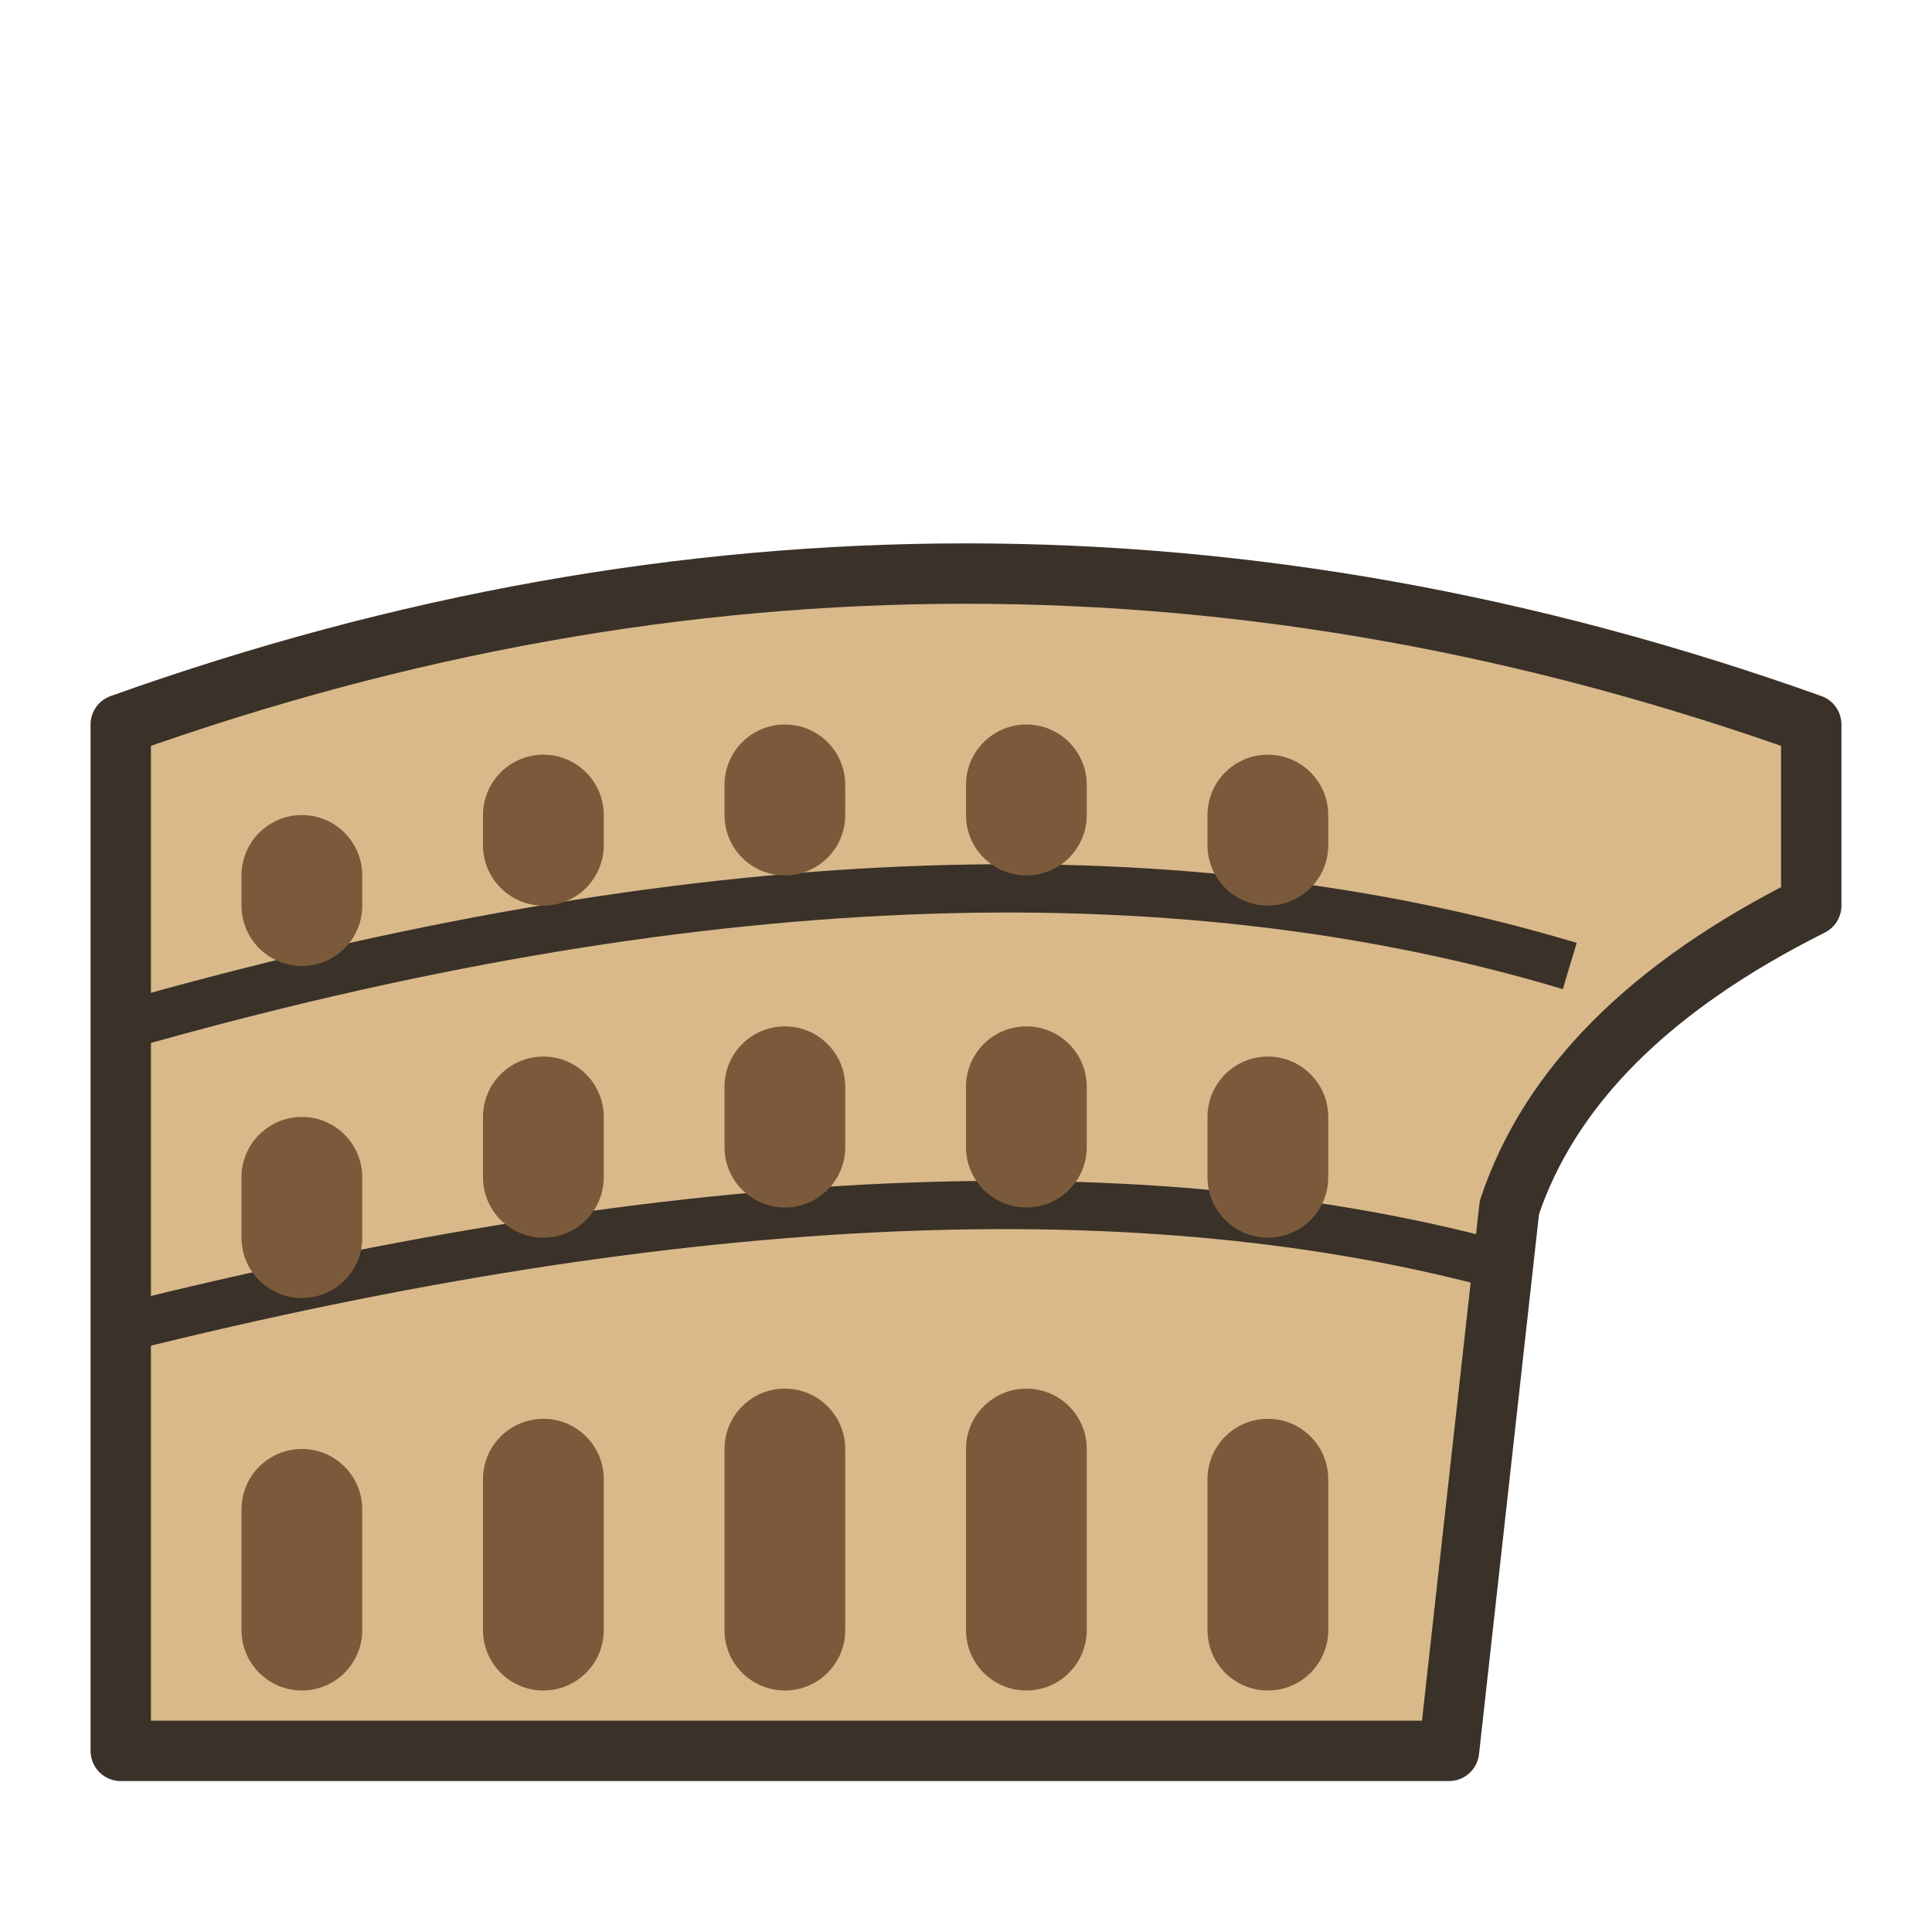
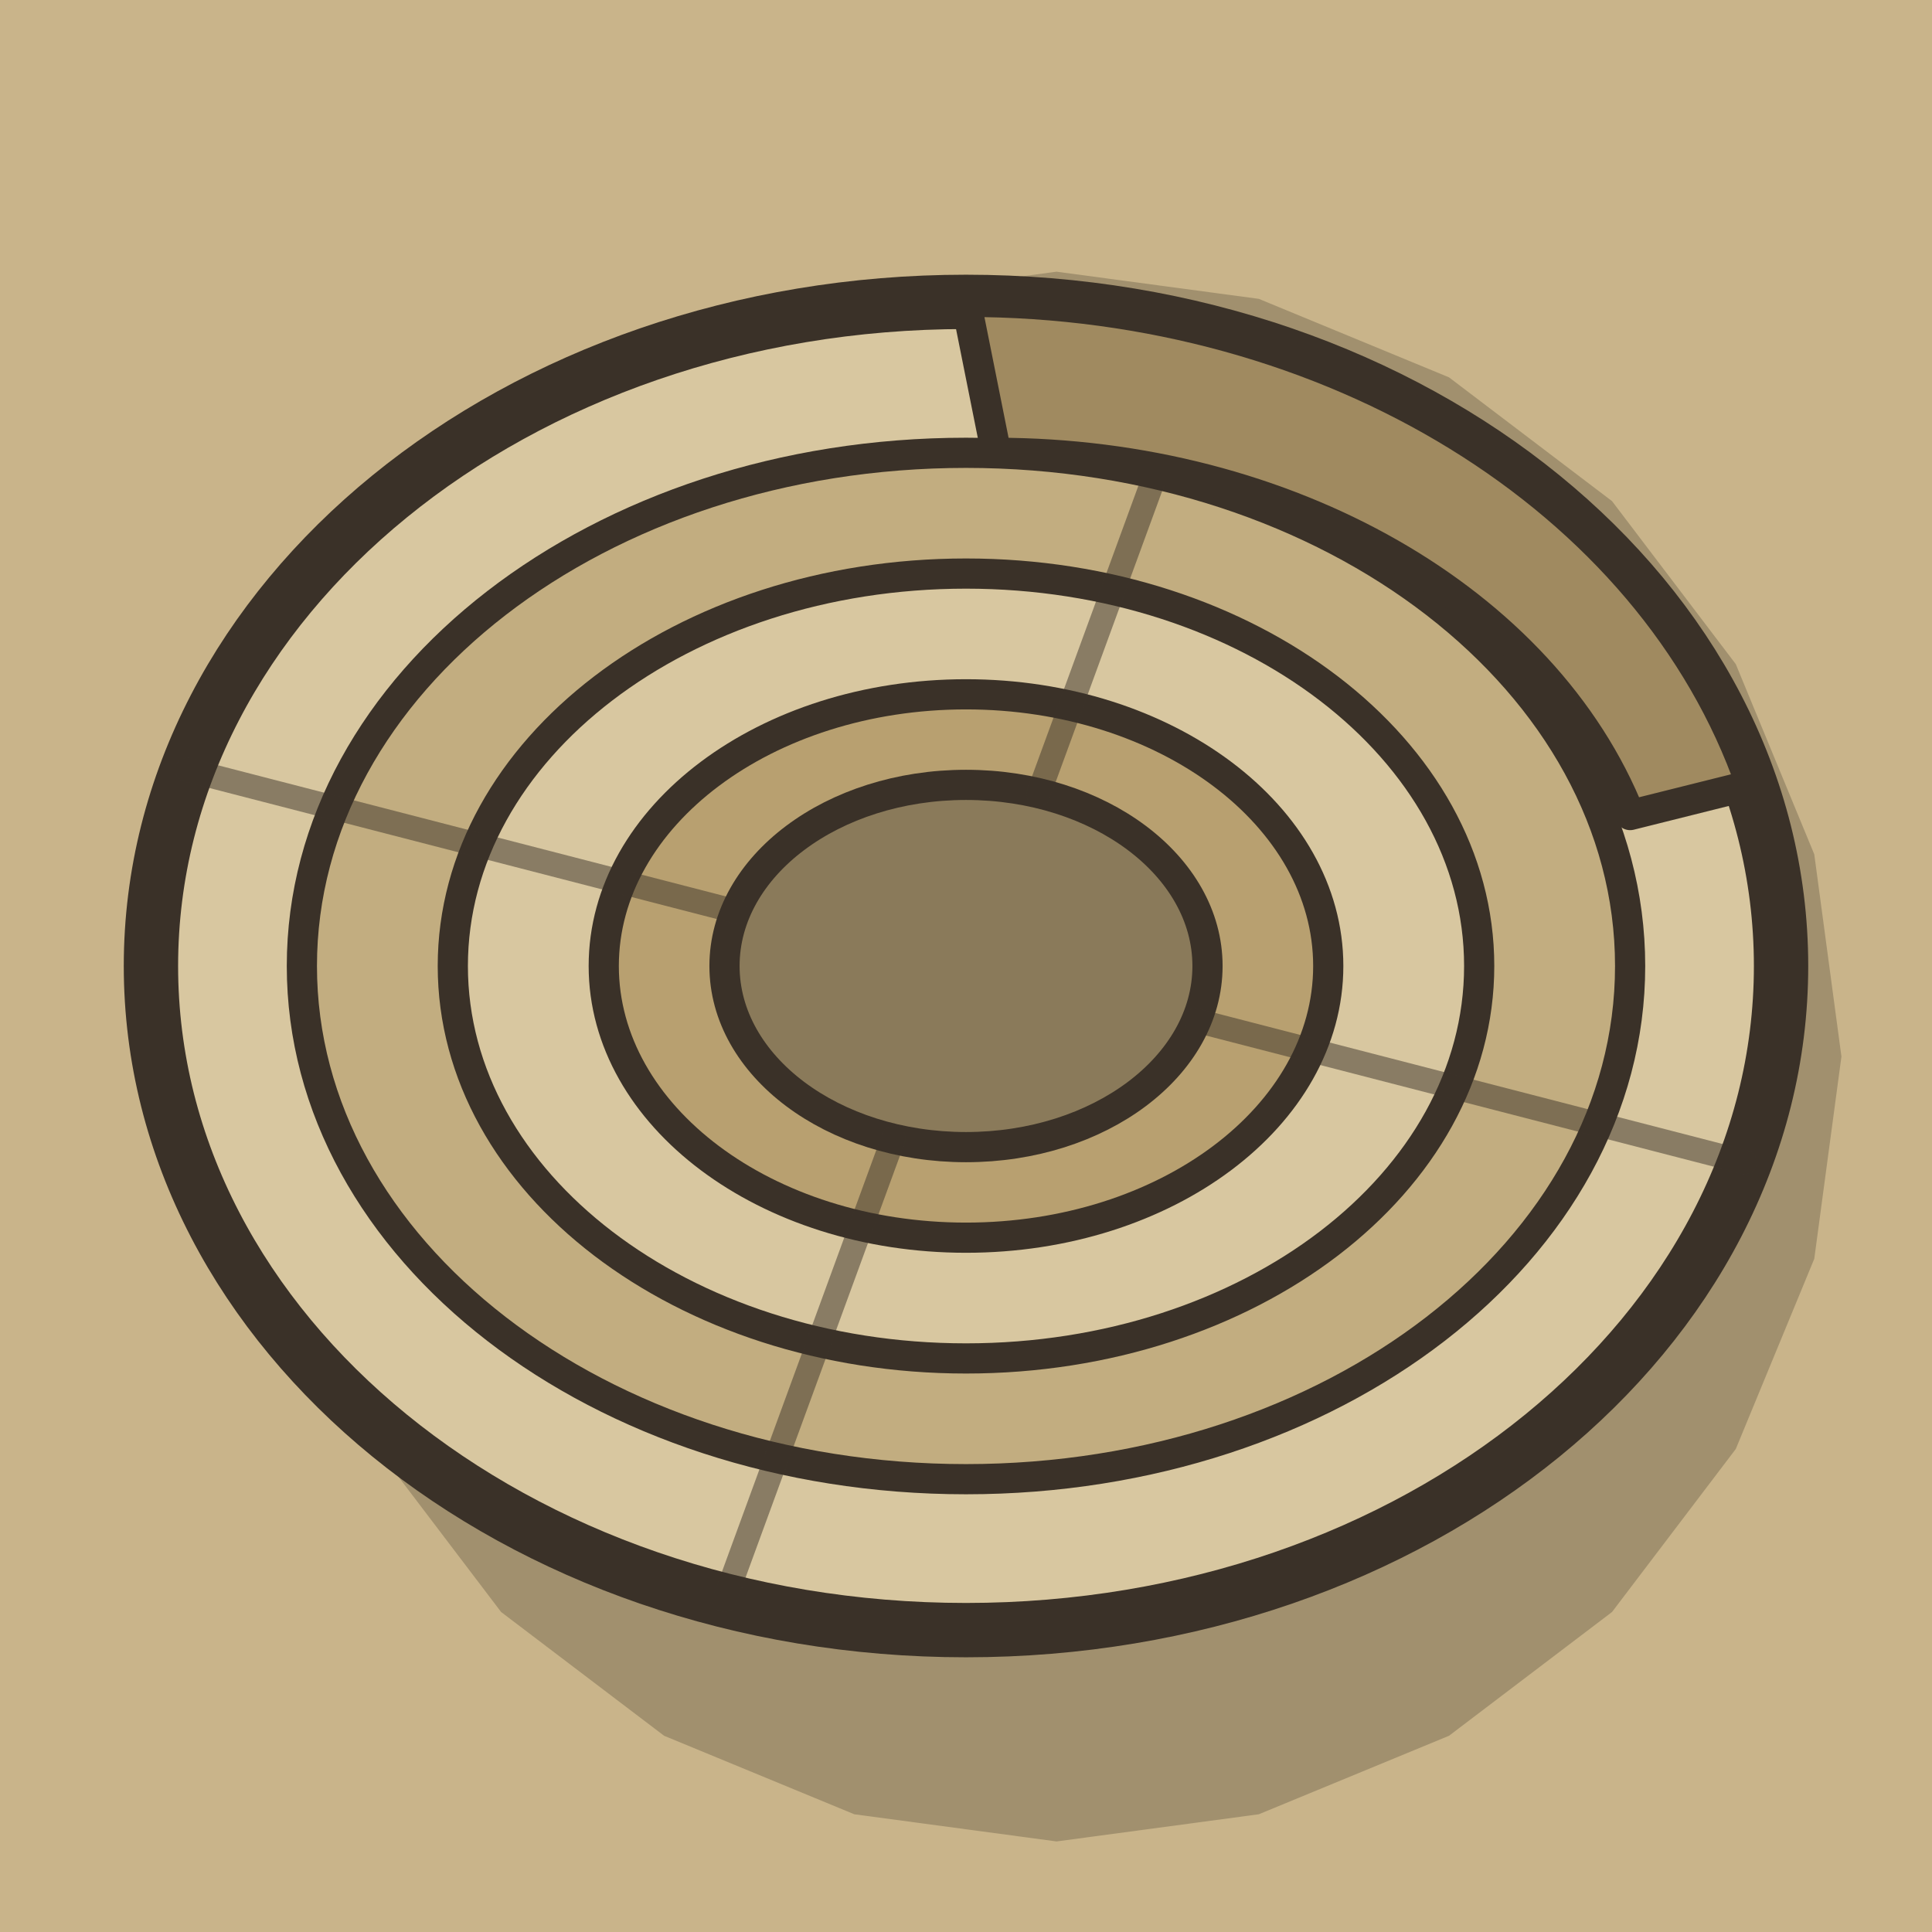
<svg xmlns="http://www.w3.org/2000/svg" width="64" height="64" viewBox="0 0 64 64">
-   <path d="M4,58 L4,24 Q32,14 60,24 L60,30 Q52,34 50,40 L48,58 Z" fill="#d9b98a" stroke="#3a3128" stroke-width="2" stroke-linejoin="round" stroke-linecap="round" />
-   <path d="M4,34 Q32,26 52,32 M4,44 Q32,37 50,42" fill="none" stroke="#3a3128" stroke-width="1.6" />
-   <g fill="#7a5a3a">
-     <rect x="8" y="27" width="4" height="5" rx="2" />
-     <rect x="16" y="25" width="4" height="5" rx="2" />
-     <rect x="24" y="24" width="4" height="5" rx="2" />
-     <rect x="32" y="24" width="4" height="5" rx="2" />
-     <rect x="40" y="25" width="4" height="5" rx="2" />
-     <rect x="8" y="37" width="4" height="6" rx="2" />
-     <rect x="16" y="35" width="4" height="6" rx="2" />
-     <rect x="24" y="34" width="4" height="6" rx="2" />
-     <rect x="32" y="34" width="4" height="6" rx="2" />
-     <rect x="40" y="35" width="4" height="6" rx="2" />
-     <rect x="8" y="48" width="4" height="8" rx="2" />
-     <rect x="16" y="47" width="4" height="9" rx="2" />
-     <rect x="24" y="46" width="4" height="10" rx="2" />
-     <rect x="32" y="46" width="4" height="10" rx="2" />
-     <rect x="40" y="47" width="4" height="9" rx="2" />
-   </g>
+   <path d="M0.0,0.0 L64.0,0.0 L64.0,64.0 L0.0,64.0 Z" fill="#c9b48a" />
+   <path d="M61.0,35.0 L60.1,41.7 L57.5,48.0 L53.4,53.4 L48.0,57.5 L41.7,60.1 L35.0,61.0 L28.3,60.1 L22.0,57.5 L16.6,53.4 L12.5,48.0 L9.9,41.7 L9.0,35.0 L9.9,28.3 L12.5,22.0 L16.6,16.6 L22.0,12.5 L28.3,9.9 L35.0,9.0 L41.7,9.9 L48.0,12.5 L53.4,16.6 L57.5,22.0 L60.1,28.3 Z" fill="#000000" opacity="0.2" />
+   <ellipse cx="32.0" cy="32.0" rx="27.0" ry="22.0" fill="#d8c7a0" stroke="#3a3128" stroke-width="1.8" stroke-linejoin="round" stroke-linecap="round" />
+   <ellipse cx="32.0" cy="32.0" rx="22.0" ry="17.0" fill="#c2ad80" stroke="#3a3128" stroke-width="1" stroke-linejoin="round" stroke-linecap="round" />
+   <ellipse cx="32.0" cy="32.0" rx="17.0" ry="13.0" fill="#d8c7a0" stroke="#3a3128" stroke-width="1" stroke-linejoin="round" stroke-linecap="round" />
+   <ellipse cx="32.0" cy="32.0" rx="12.0" ry="9.0" fill="#b8a070" stroke="#3a3128" stroke-width="1" stroke-linejoin="round" stroke-linecap="round" />
+   <ellipse cx="32.0" cy="32.0" rx="8.0" ry="6.0" fill="#8a7a5a" stroke="#3a3128" stroke-width="1" stroke-linejoin="round" stroke-linecap="round" />
+   <path d="M39.6,33.8 L57.8,38.5" fill="none" stroke="#3a3128" stroke-width="0.8" stroke-linecap="round" stroke-linejoin="round" opacity="0.5" />
+   <path d="M29.6,37.7 L24.0,53.0" fill="none" stroke="#3a3128" stroke-width="0.8" stroke-linecap="round" stroke-linejoin="round" opacity="0.5" />
+   <path d="M24.4,30.2 L6.2,25.5" fill="none" stroke="#3a3128" stroke-width="0.8" stroke-linecap="round" stroke-linejoin="round" opacity="0.5" />
+   <path d="M34.4,26.3 L40.0,11.0" fill="none" stroke="#3a3128" stroke-width="0.8" stroke-linecap="round" stroke-linejoin="round" opacity="0.5" />
+   <path d="M 32,10 A 27,22 0 0 1 58,26 L 54,27 A 22,17 0 0 0 33,15 Z" fill="#a08a60" stroke="#3a3128" stroke-width="1" stroke-linejoin="round" stroke-linecap="round" />
</svg>
